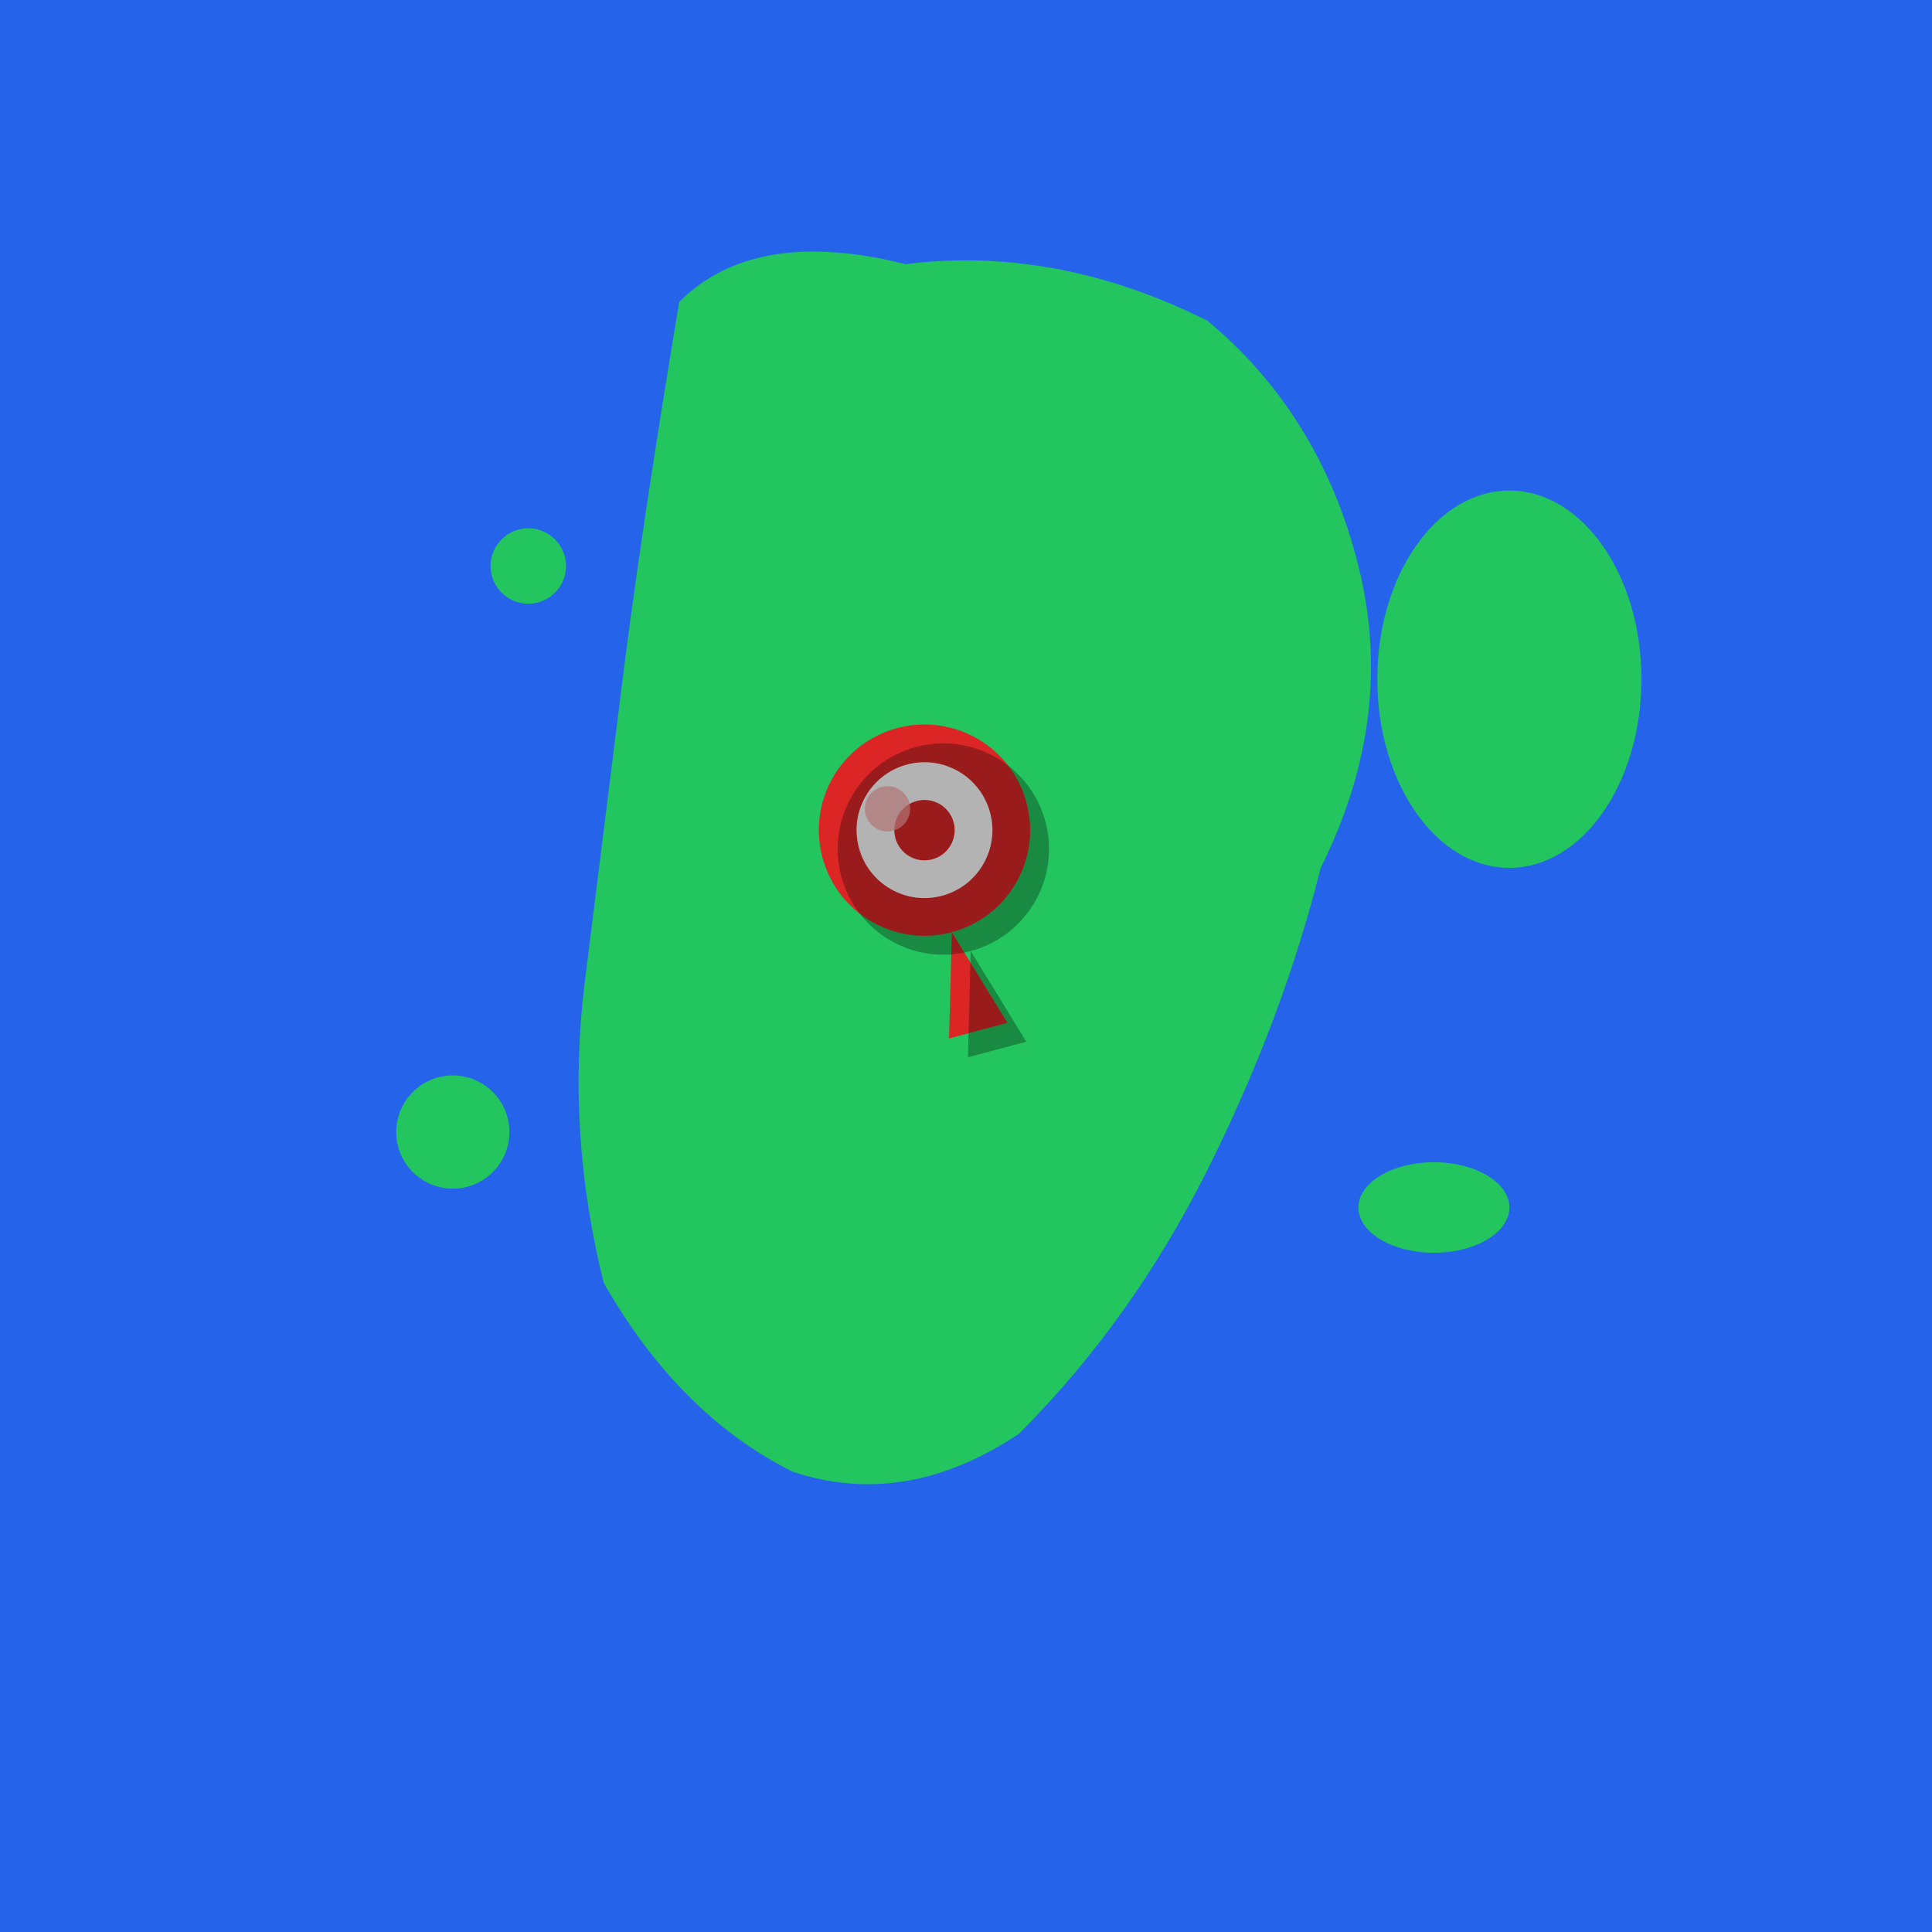
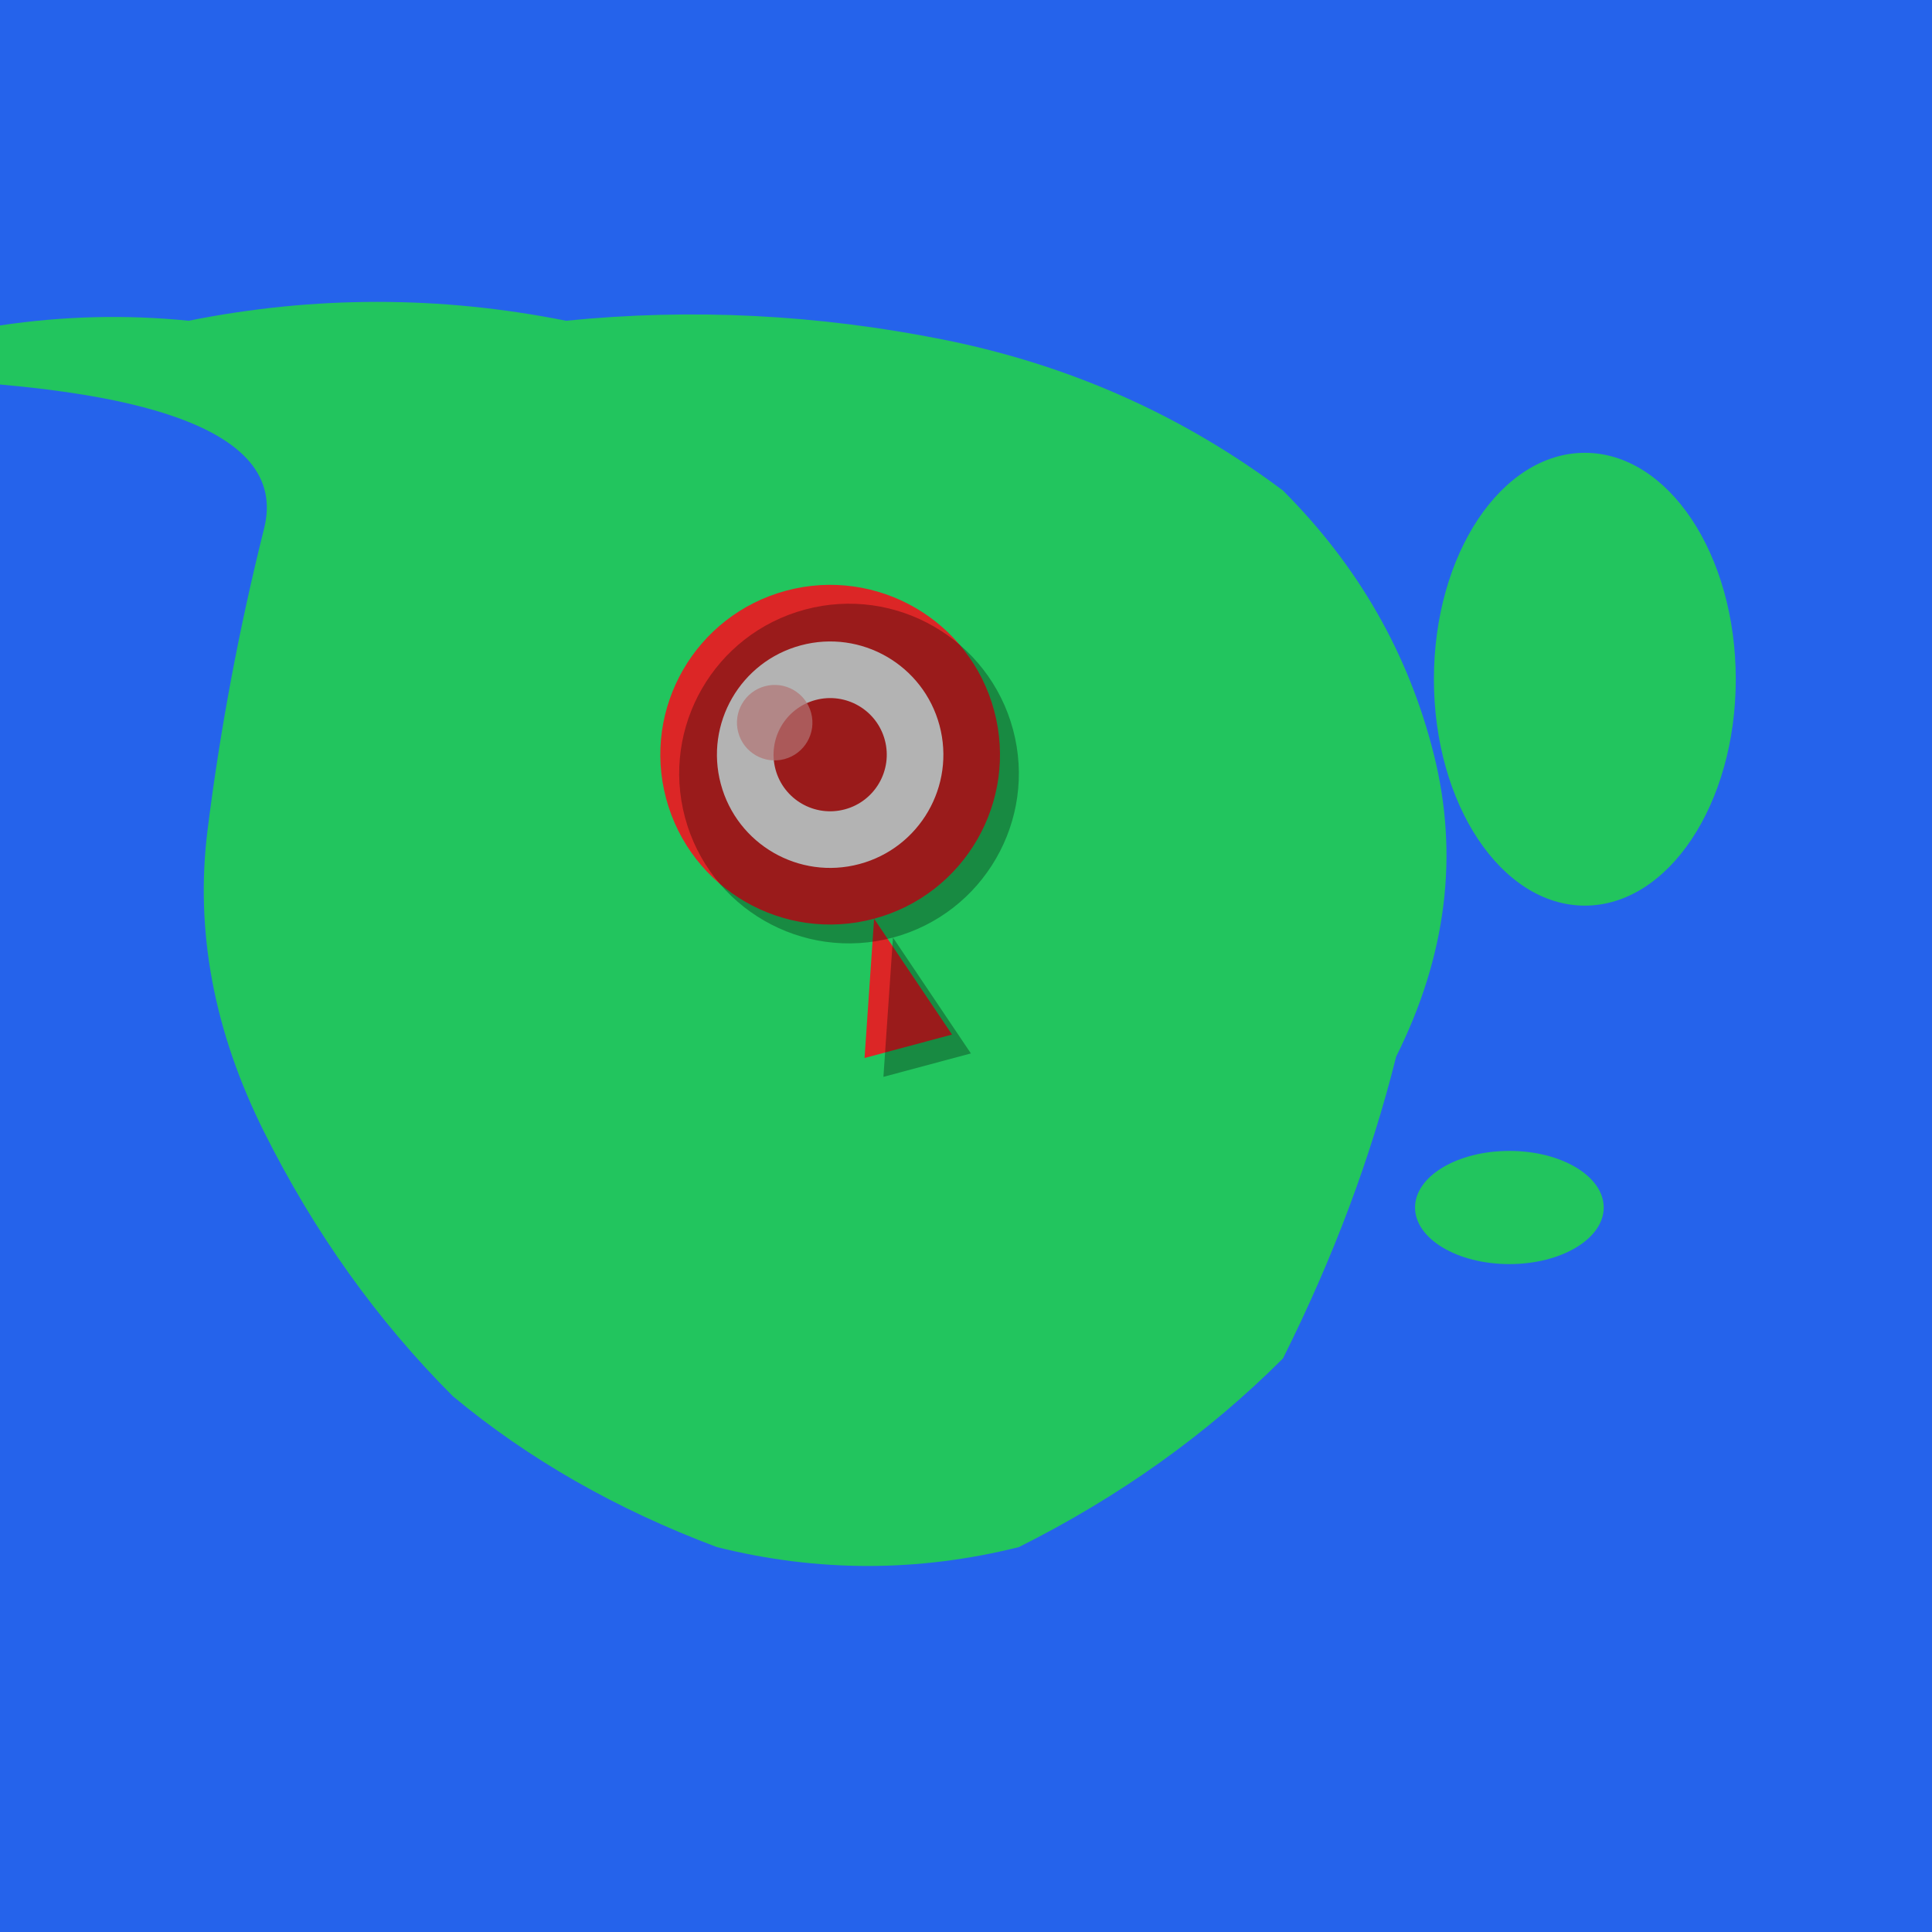
<svg xmlns="http://www.w3.org/2000/svg" width="512" height="512" viewBox="0 0 512 512">
  <rect width="512" height="512" fill="#2563EB" />
  <g fill="#22C55E">
-     <path d="M 180 80 Q 200 60 240 70 Q 280 65 320 85 Q 350 110 360 150 Q 370 190 350 230 Q 340 270 320 310 Q 300 350 270 380 Q 240 400 210 390 Q 180 375 160 340 Q 150 300 155 260 Q 160 220 165 180 Q 170 140 180 80 Z" />
-     <ellipse cx="400" cy="180" rx="35" ry="50" />
-     <circle cx="120" cy="300" r="15" />
-     <ellipse cx="380" cy="320" rx="20" ry="12" />
-     <circle cx="140" cy="150" r="10" />
+     <path d="M -50 100 Q 0 80 50 85 Q 100 75 150 85 Q 200 80 250 90 Q 300 100 340 130 Q 370 160 380 200 Q 390 240 370 280 Q 360 320 340 360 Q 310 390 270 410 Q 230 420 190 410 Q 150 395 120 370 Q 90 340 70 300 Q 50 260 55 220 Q 60 180 70 140 Q 80 100 -50 100 Z" />
+     <ellipse cx="420" cy="180" rx="40" ry="60" />
+     <ellipse cx="400" cy="320" rx="25" ry="15" />
  </g>
-   <g transform="translate(245, 220) rotate(-15)">
-     <ellipse cx="0" cy="0" rx="28" ry="28" fill="#DC2626" />
-     <ellipse cx="0" cy="0" rx="18" ry="18" fill="#FFFFFF" />
-     <circle cx="0" cy="0" r="8" fill="#DC2626" />
-     <path d="M 0 28 L -8 55 L 8 55 Z" fill="#DC2626" />
-     <ellipse cx="-8" cy="-8" rx="6" ry="6" fill="#FCA5A5" opacity="0.7" />
+   <g transform="translate(220, 200) rotate(-15)">
+     <ellipse cx="0" cy="0" rx="45" ry="45" fill="#DC2626" />
+     <ellipse cx="0" cy="0" rx="30" ry="30" fill="#FFFFFF" />
+     <circle cx="0" cy="0" r="15" fill="#DC2626" />
+     <path d="M 0 45 L -12 80 L 12 80 Z" fill="#DC2626" />
+     <ellipse cx="-12" cy="-12" rx="10" ry="10" fill="#FCA5A5" opacity="0.7" />
  </g>
-   <g transform="translate(250, 225) rotate(-15)" opacity="0.3">
-     <ellipse cx="0" cy="0" rx="28" ry="28" fill="#000000" />
-     <path d="M 0 28 L -8 55 L 8 55 Z" fill="#000000" />
+   <g transform="translate(225, 205) rotate(-15)" opacity="0.3">
+     <ellipse cx="0" cy="0" rx="45" ry="45" fill="#000000" />
+     <path d="M 0 45 L -12 80 L 12 80 Z" fill="#000000" />
  </g>
</svg>
